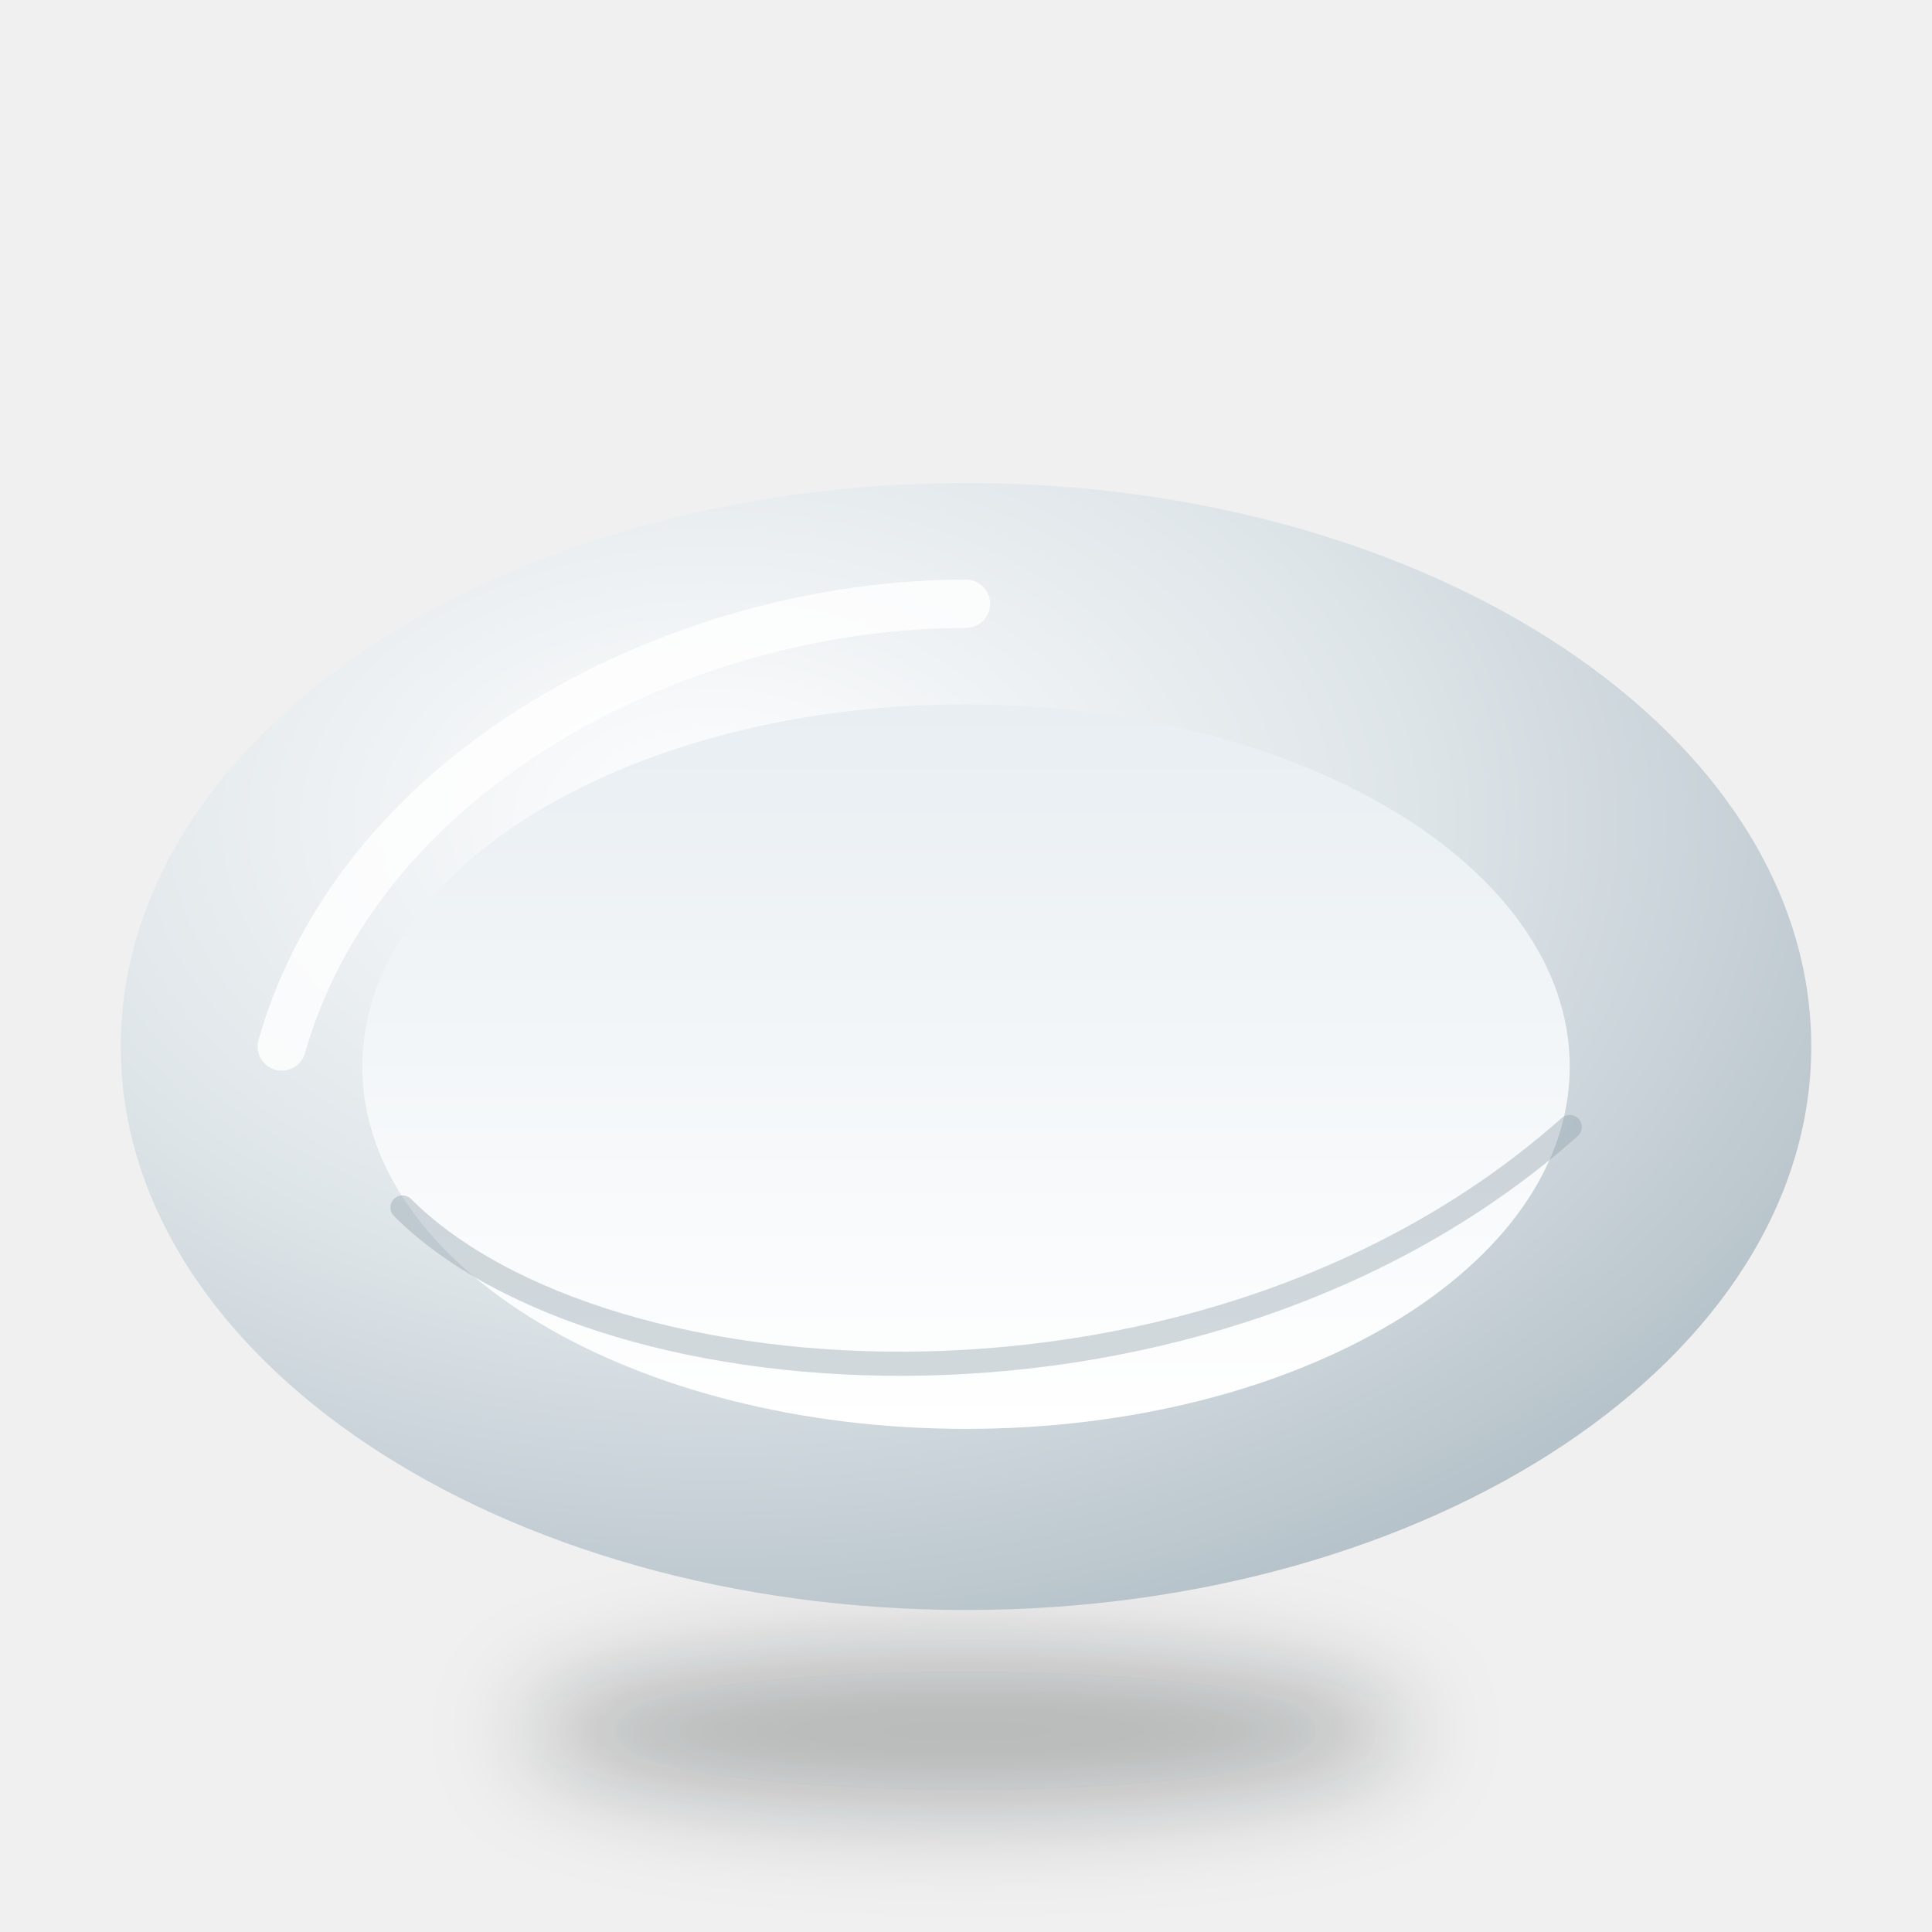
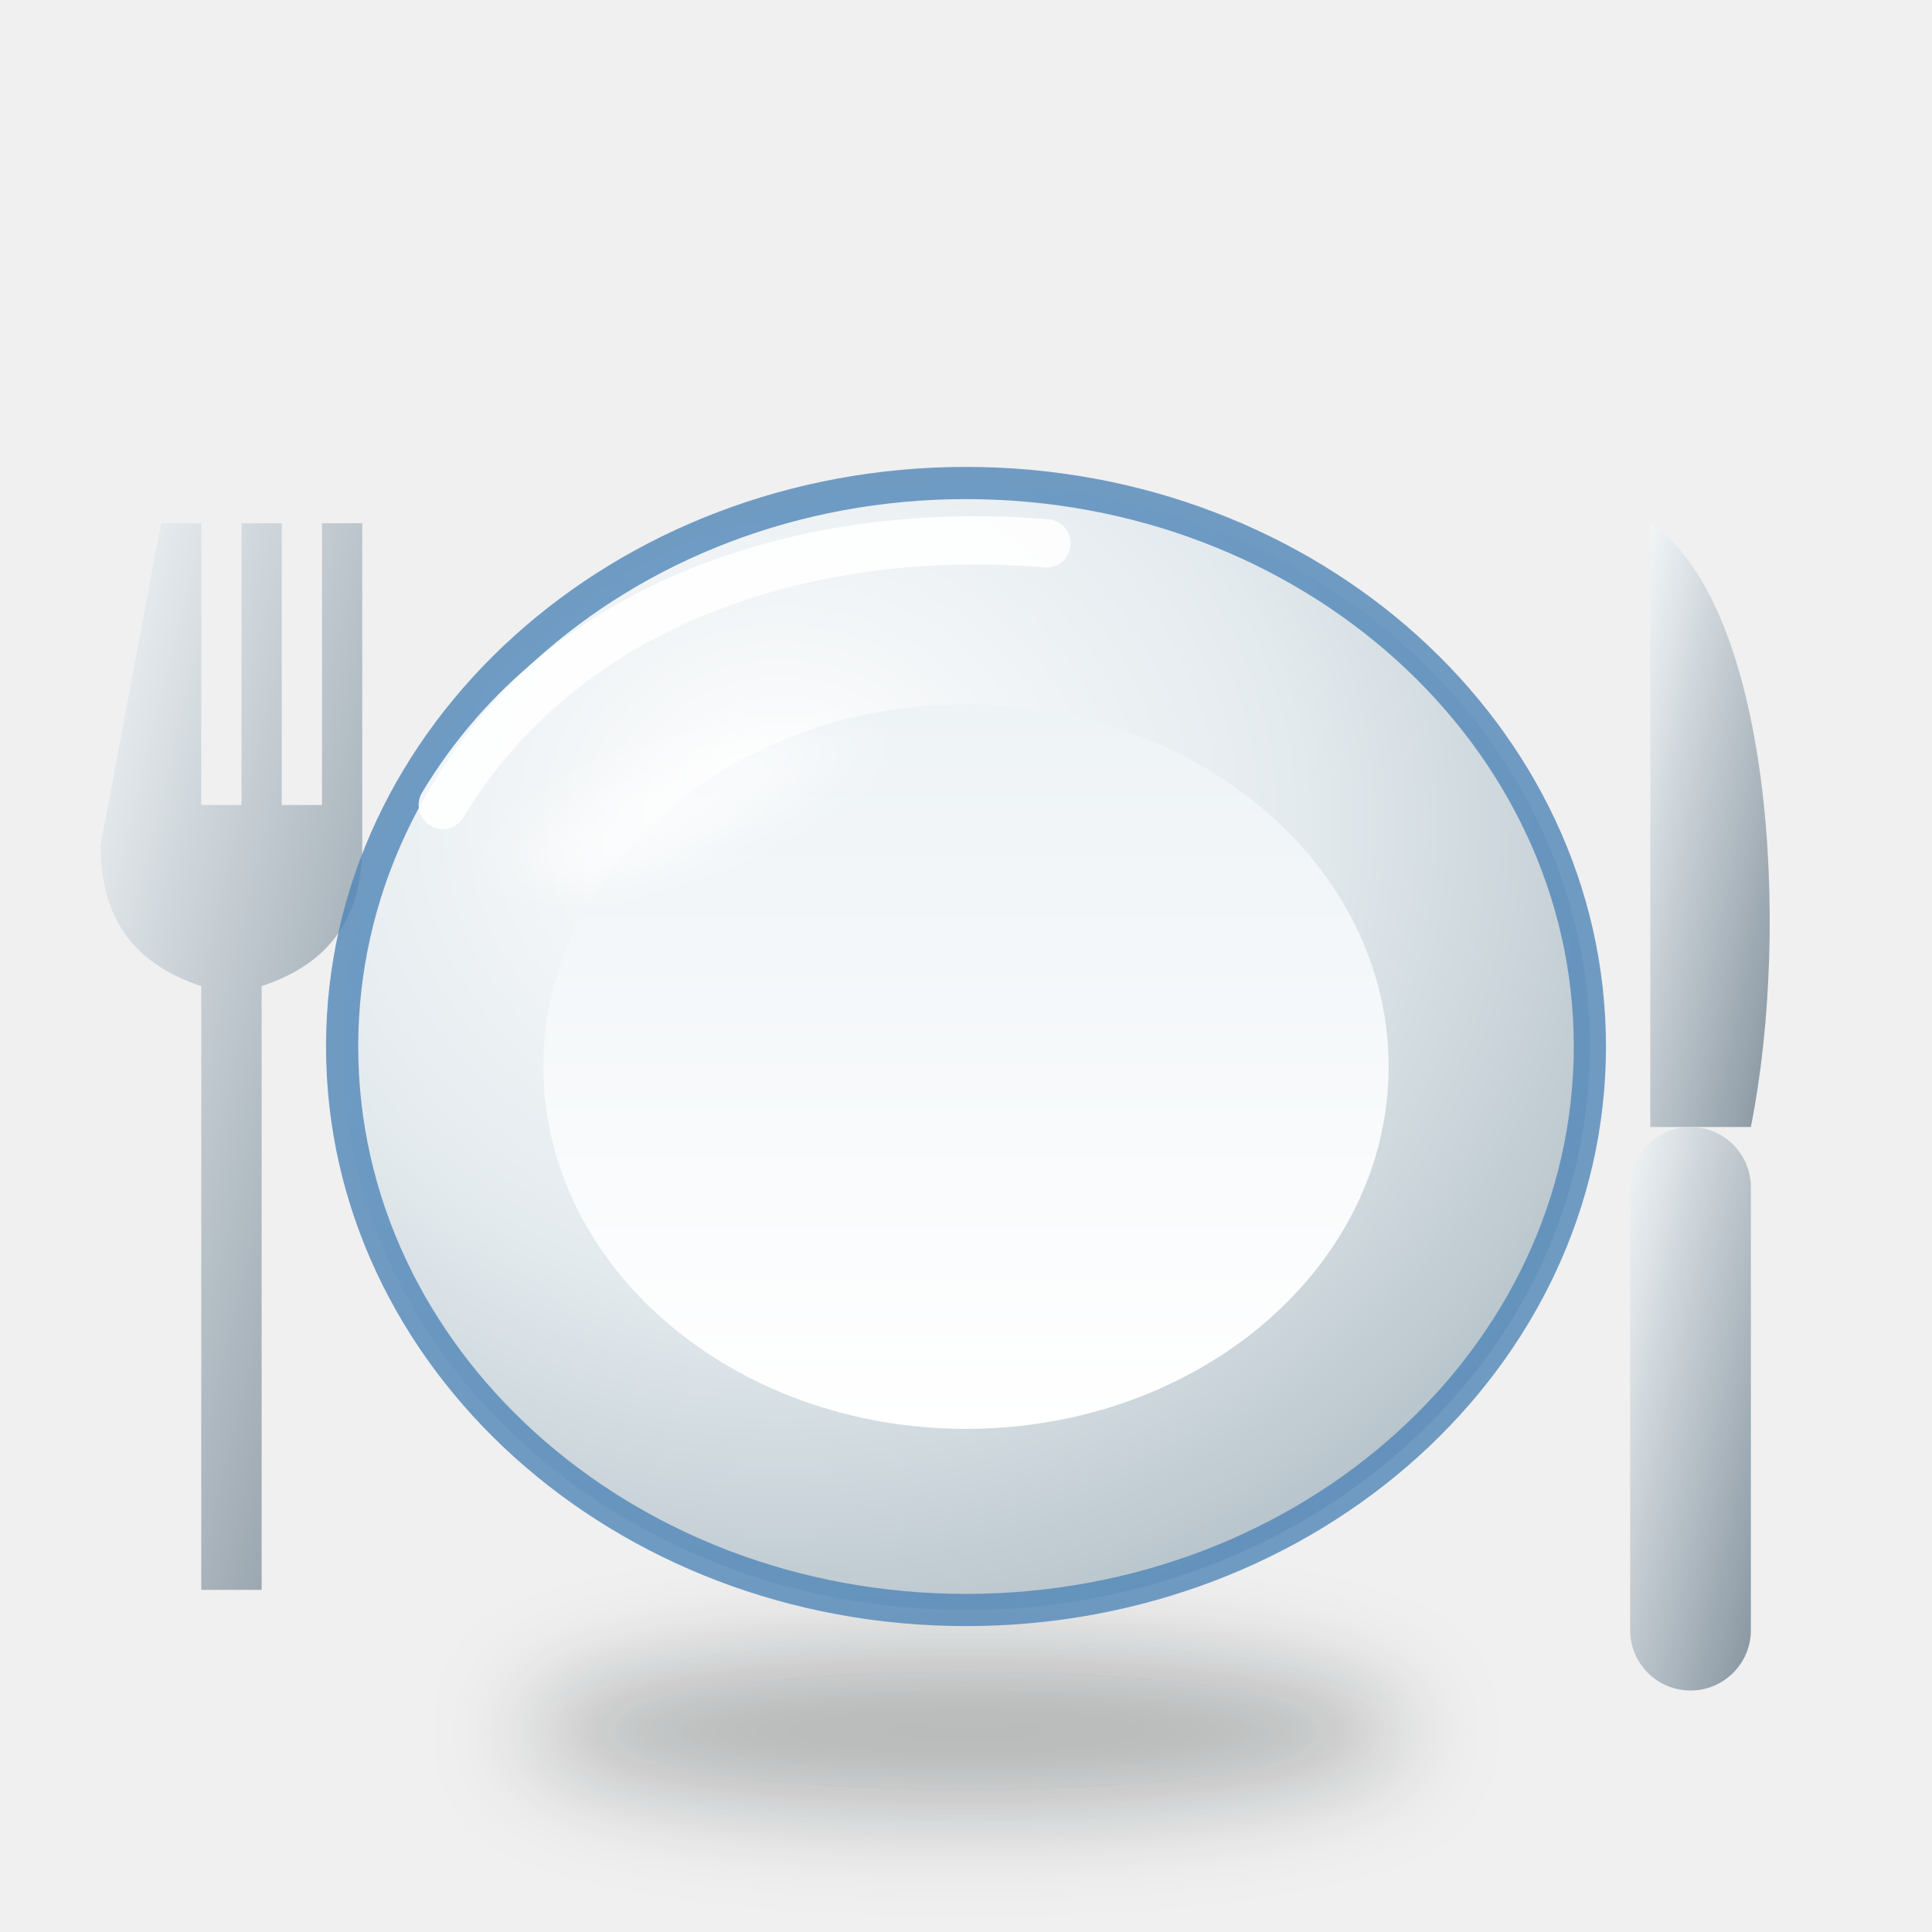
<svg xmlns="http://www.w3.org/2000/svg" viewBox="0 0 96 96" width="96" height="96" role="img">
  <defs>
    <filter id="kb" x="-30%" y="-30%" width="160%" height="160%">
      <feGaussianBlur stdDeviation="1.6" />
    </filter>
    <filter id="kb2" x="-30%" y="-80%" width="160%" height="260%">
      <feGaussianBlur stdDeviation="2.4" />
    </filter>
-     <radialGradient id="plate0" cx="0.35" cy="0.3" r="0.85">
+     <linearGradient id="plate0" x1="0" y1="0" x2="1" y2="1">
+       <stop offset="0" stop-color="#f1f5f7" />
+       <stop offset="1" stop-color="#8795a0" />
+     </linearGradient>
+     <linearGradient id="plate1" x1="0" y1="0" x2="1" y2="1">
+       <stop offset="0" stop-color="#f1f5f7" />
+       <stop offset="1" stop-color="#8795a0" />
+     </linearGradient>
+     <linearGradient id="plate2" x1="0" y1="0" x2="1" y2="1">
+       <stop offset="0" stop-color="#f1f5f7" />
+       <stop offset="1" stop-color="#8795a0" />
+     </linearGradient>
+     <radialGradient id="plate3" cx="0.35" cy="0.3" r="0.85">
      <stop offset="0" stop-color="#ffffff" />
-       <stop offset="0.5" stop-color="#dde4e8" />
+       <stop offset="0.5" stop-color="#e3eaee" />
      <stop offset="1" stop-color="#aab8c0" />
    </radialGradient>
-     <linearGradient id="plate1" x1="0" y1="0" x2="0" y2="1">
-       <stop offset="0" stop-color="#e8eef2" />
+     <linearGradient id="plate4" x1="0" y1="0" x2="0" y2="1">
+       <stop offset="0" stop-color="#eef3f6" />
      <stop offset="1" stop-color="#ffffff" />
    </linearGradient>
  </defs>
  <ellipse cx="48" cy="86" rx="22" ry="4" fill="#0b1512" opacity=".26" filter="url(#kb2)" />
-   <ellipse cx="48" cy="52" rx="42" ry="28" fill="url(#plate0)" />
-   <ellipse cx="48" cy="53" rx="30" ry="18" fill="url(#plate1)" />
-   <path d="M14 52c4-14 20-22 34-22" fill="none" stroke="#ffffff" stroke-width="2.4" stroke-linecap="round" stroke-linejoin="round" opacity="0.8" />
-   <path d="M20 60c10 10 40 12 58-4" fill="none" stroke="#8fa0aa" stroke-width="1.2" stroke-linecap="round" stroke-linejoin="round" opacity="0.4" />
+   <path d="M8 26h2v14h2V26h2v14h2V26h2v16c0 4-2 6-5 7v30h-3V49c-3-1-5-3-5-7z" fill="url(#plate0)" />
+   <path d="M82 26c6 4 7 20 5 30h-5z" fill="url(#plate1)" />
+   <rect x="81" y="56" width="6" height="28" rx="3" fill="url(#plate2)" />
+   <ellipse cx="48" cy="52" rx="31" ry="28" fill="url(#plate3)" />
+   <ellipse cx="48" cy="52" rx="31" ry="28" fill="none" />
+   <path d="M17 52a31 28 0 1 0 62 0a31 28 0 1 0-62 0" fill="none" stroke="#4f86b8" stroke-width="1.6" stroke-linecap="round" stroke-linejoin="round" opacity="0.8" />
+   <ellipse cx="48" cy="53" rx="21" ry="18" fill="url(#plate4)" />
+   <path d="M22 40c6-10 18-14 30-13" fill="none" stroke="#ffffff" stroke-width="2.4" stroke-linecap="round" stroke-linejoin="round" opacity="0.9" />
+   <ellipse cx="34" cy="40" rx="8" ry="2.4" fill="#fff" opacity="0.6" filter="url(#kb)" transform="rotate(-25 34 40)" />
</svg>
